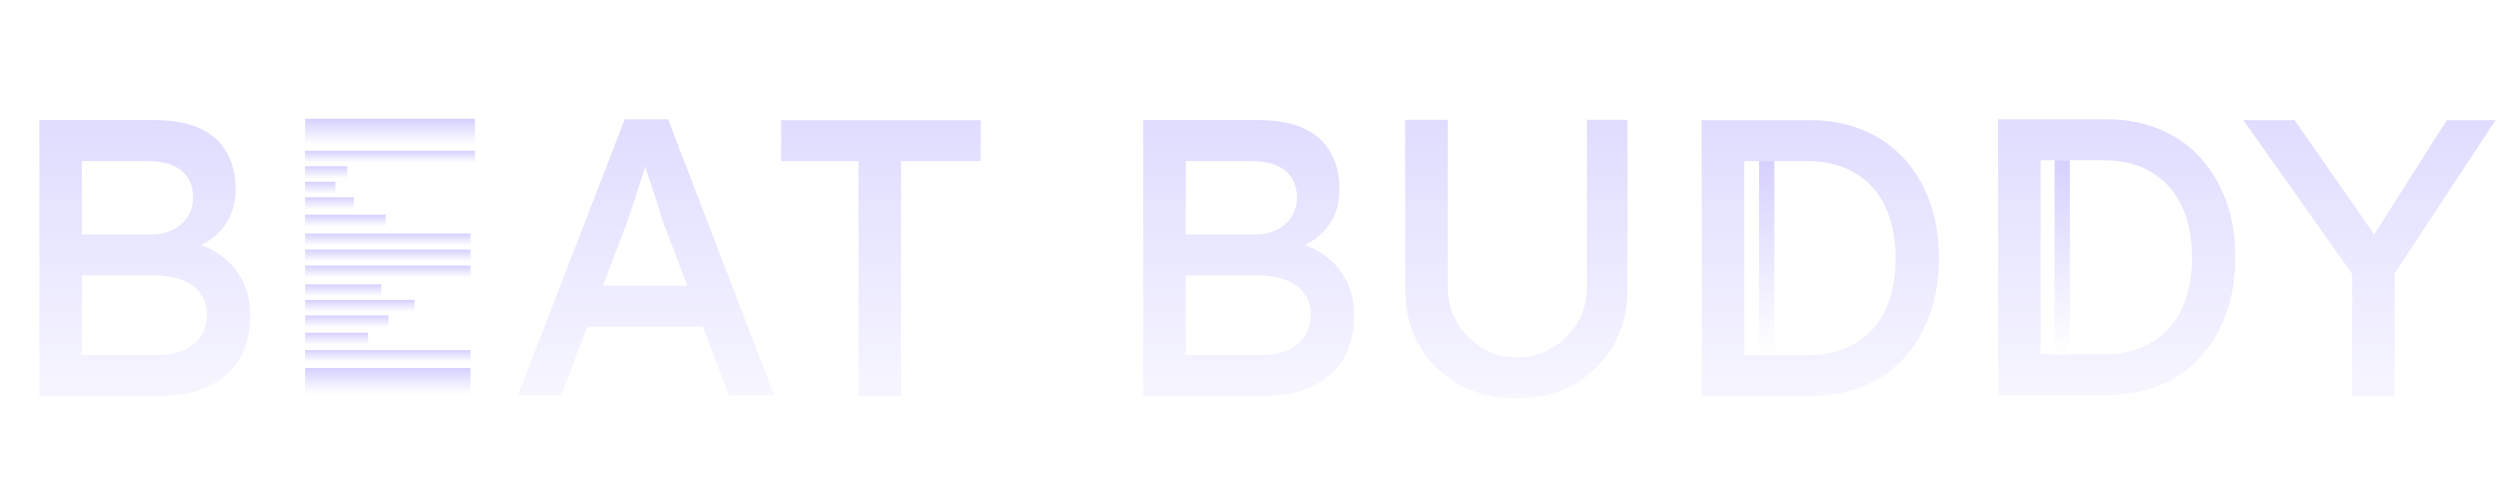
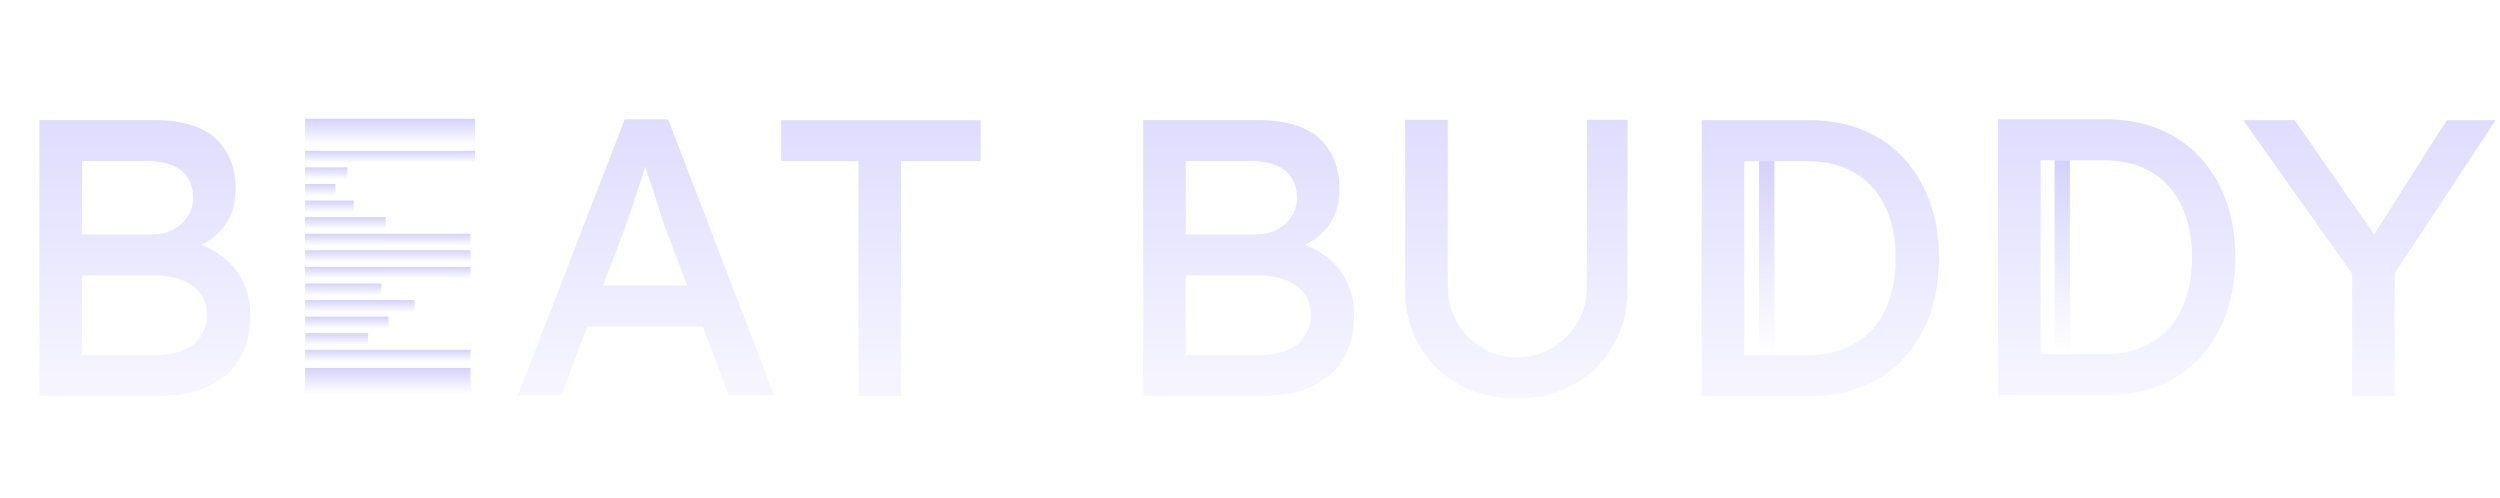
<svg xmlns="http://www.w3.org/2000/svg" width="835" height="166" viewBox="0 0 835 166" fill="none">
  <path d="M506.463 133.087C499.354 133.087 492.992 131.551 487.375 128.479C481.758 125.32 477.325 121.019 474.078 115.578C470.919 110.048 469.339 103.817 469.339 96.884V40.012H483.557V95.699C483.557 100.175 484.61 104.212 486.716 107.81C488.823 111.321 491.587 114.13 495.01 116.236C498.521 118.342 502.338 119.395 506.463 119.395C510.852 119.395 514.801 118.342 518.312 116.236C521.91 114.13 524.762 111.321 526.869 107.81C528.975 104.212 530.028 100.175 530.028 95.699V40.012H543.588V96.884C543.588 103.817 541.964 110.048 538.717 115.578C535.557 121.019 531.169 125.32 525.552 128.479C519.935 131.551 513.572 133.087 506.463 133.087Z" fill="url(#paint0_linear_548_940)" />
  <path d="M13.148 132.258V40.105H51.589C57.469 40.105 62.428 40.982 66.465 42.738C70.502 44.493 73.53 47.126 75.548 50.636C77.655 54.059 78.708 58.272 78.708 63.275C78.708 68.277 77.304 72.534 74.495 76.044C71.775 79.555 67.957 81.969 63.042 83.285V80.652C67.167 81.53 70.765 83.109 73.837 85.391C76.909 87.585 79.278 90.35 80.946 93.685C82.701 97.02 83.579 100.838 83.579 105.138C83.579 109.527 82.877 113.432 81.472 116.855C80.156 120.19 78.138 122.999 75.417 125.281C72.784 127.562 69.58 129.318 65.806 130.546C62.033 131.687 57.732 132.258 52.905 132.258H13.148ZM27.366 118.566H52.115C57.469 118.566 61.638 117.382 64.622 115.012C67.606 112.642 69.098 109.263 69.098 104.875C69.098 102.154 68.352 99.829 66.86 97.898C65.455 95.967 63.437 94.519 60.804 93.553C58.171 92.5 55.055 91.974 51.457 91.974H27.366V118.566ZM27.366 78.282H50.799C53.432 78.282 55.757 77.756 57.776 76.703C59.882 75.649 61.506 74.201 62.647 72.358C63.876 70.515 64.49 68.409 64.49 66.039C64.49 62.09 63.173 59.062 60.541 56.956C57.908 54.849 54.134 53.796 49.219 53.796H27.366V78.282Z" fill="url(#paint1_linear_548_940)" />
  <path d="M172.99 132L208.667 39.847H223.148L258.561 132H243.422L222.358 76.445C222.095 75.831 221.568 74.338 220.778 71.969C220.076 69.599 219.243 66.966 218.277 64.07C217.312 61.174 216.434 58.541 215.644 56.171C214.854 53.714 214.328 52.134 214.064 51.432L217.092 51.3C216.566 52.792 215.907 54.679 215.118 56.961C214.415 59.243 213.626 61.656 212.748 64.202C211.958 66.747 211.168 69.16 210.378 71.442C209.588 73.636 208.93 75.479 208.404 76.971L187.472 132H172.99ZM188.788 109.093L194.054 95.402H235.918L241.974 109.093H188.788Z" fill="url(#paint2_linear_548_940)" />
-   <rect x="101.9" y="55.539" width="14.125" height="4.022" fill="url(#paint3_linear_548_940)" />
+   <rect x="101.9" y="55.906" width="14.125" height="4.022" fill="url(#paint3_linear_548_940)" />
  <rect x="101.9" y="50.367" width="56.758" height="4.022" fill="url(#paint4_linear_548_940)" />
  <rect x="101.9" y="39.678" width="56.758" height="8.575" fill="url(#paint5_linear_548_940)" />
  <rect x="101.9" y="122.9" width="55.255" height="8.747" fill="url(#paint6_linear_548_940)" />
-   <rect x="101.9" y="116.932" width="55.255" height="4.022" fill="url(#paint7_linear_548_940)" />
-   <rect x="101.9" y="88.688" width="55.255" height="4.022" fill="url(#paint8_linear_548_940)" />
-   <rect x="101.9" y="83.342" width="55.255" height="4.022" fill="url(#paint9_linear_548_940)" />
-   <rect x="101.9" y="77.996" width="55.255" height="4.022" fill="url(#paint10_linear_548_940)" />
-   <rect x="101.9" y="94.986" width="25.472" height="4.022" fill="url(#paint11_linear_548_940)" />
-   <rect x="101.9" y="60.723" width="10.127" height="4.022" fill="url(#paint12_linear_548_940)" />
-   <rect x="101.9" y="100.164" width="36.563" height="4.022" fill="url(#paint13_linear_548_940)" />
-   <rect x="101.9" y="65.894" width="16.248" height="4.022" fill="url(#paint14_linear_548_940)" />
-   <rect x="101.9" y="105.34" width="27.845" height="4.022" fill="url(#paint15_linear_548_940)" />
-   <rect x="101.9" y="71.695" width="26.914" height="4.022" fill="url(#paint16_linear_548_940)" />
-   <rect x="101.9" y="111.139" width="21.059" height="4.022" fill="url(#paint17_linear_548_940)" />
+   <rect x="101.9" y="116.836" width="55.255" height="4.022" fill="url(#paint7_linear_548_940)" />
+   <rect x="101.9" y="89.141" width="55.255" height="4.022" fill="url(#paint8_linear_548_940)" />
+   <rect x="101.9" y="83.602" width="55.255" height="4.022" fill="url(#paint9_linear_548_940)" />
+   <rect x="101.9" y="78.062" width="55.255" height="4.022" fill="url(#paint10_linear_548_940)" />
+   <rect x="101.9" y="94.68" width="25.472" height="4.022" fill="url(#paint11_linear_548_940)" />
+   <rect x="101.9" y="61.445" width="10.127" height="4.022" fill="url(#paint12_linear_548_940)" />
+   <rect x="101.9" y="100.219" width="36.563" height="4.022" fill="url(#paint13_linear_548_940)" />
+   <rect x="101.9" y="66.984" width="16.248" height="4.022" fill="url(#paint14_linear_548_940)" />
+   <rect x="101.9" y="105.758" width="27.845" height="4.022" fill="url(#paint15_linear_548_940)" />
+   <rect x="101.9" y="72.523" width="26.914" height="4.022" fill="url(#paint16_linear_548_940)" />
+   <rect x="101.9" y="111.297" width="21.059" height="4.022" fill="url(#paint17_linear_548_940)" />
  <path d="M381.827 132.258V40.105H420.268C426.149 40.105 431.107 40.982 435.144 42.738C439.182 44.493 442.209 47.126 444.228 50.636C446.334 54.059 447.388 58.272 447.388 63.275C447.388 68.277 445.983 72.534 443.175 76.044C440.454 79.555 436.636 81.969 431.722 83.285V80.652C435.847 81.53 439.445 83.109 442.517 85.391C445.588 87.585 447.958 90.35 449.626 93.685C451.381 97.02 452.259 100.838 452.259 105.138C452.259 109.527 451.556 113.432 450.152 116.855C448.836 120.19 446.817 122.999 444.096 125.281C441.463 127.562 438.26 129.318 434.486 130.546C430.712 131.687 426.412 132.258 421.585 132.258H381.827ZM396.045 118.566H420.795C426.149 118.566 430.317 117.382 433.301 115.012C436.285 112.642 437.777 109.263 437.777 104.875C437.777 102.154 437.031 99.829 435.539 97.898C434.135 95.967 432.117 94.519 429.484 93.553C426.851 92.5 423.735 91.974 420.137 91.974H396.045V118.566ZM396.045 78.282H419.478C422.111 78.282 424.437 77.756 426.456 76.703C428.562 75.649 430.186 74.201 431.327 72.358C432.555 70.515 433.17 68.409 433.17 66.039C433.17 62.09 431.853 59.062 429.22 56.956C426.587 54.849 422.813 53.796 417.899 53.796H396.045V78.282Z" fill="url(#paint18_linear_548_940)" />
  <path d="M568.366 132.297V40.144H604.438C611.02 40.144 616.944 41.241 622.21 43.435C627.564 45.629 632.127 48.789 635.901 52.913C639.675 57.038 642.572 61.909 644.59 67.526C646.609 73.143 647.618 79.375 647.618 86.22C647.618 93.066 646.609 99.341 644.59 105.046C642.572 110.663 639.675 115.534 635.901 119.659C632.215 123.696 627.695 126.812 622.342 129.006C616.988 131.2 611.02 132.297 604.438 132.297H568.366ZM582.584 120.054L582.189 118.606H603.779C608.431 118.606 612.556 117.86 616.154 116.368C619.84 114.876 622.912 112.769 625.37 110.048C627.915 107.24 629.846 103.817 631.162 99.78C632.479 95.743 633.137 91.223 633.137 86.22C633.137 81.218 632.479 76.742 631.162 72.792C629.846 68.755 627.915 65.332 625.37 62.524C622.824 59.715 619.753 57.565 616.154 56.073C612.556 54.581 608.431 53.835 603.779 53.835H581.794L582.584 52.65V120.054Z" fill="url(#paint19_linear_548_940)" />
  <path d="M667.351 132V39.847H703.422C710.004 39.847 715.929 40.944 721.194 43.138C726.548 45.332 731.112 48.492 734.886 52.617C738.66 56.742 741.556 61.612 743.574 67.23C745.593 72.847 746.602 79.078 746.602 85.923C746.602 92.769 745.593 99.044 743.574 104.749C741.556 110.366 738.66 115.237 734.886 119.362C731.2 123.399 726.68 126.515 721.326 128.709C715.972 130.903 710.004 132 703.422 132H667.351ZM681.569 119.757L681.174 118.309H702.764C707.415 118.309 711.54 117.563 715.139 116.071C718.825 114.579 721.897 112.472 724.354 109.752C726.899 106.943 728.83 103.52 730.146 99.483C731.463 95.446 732.121 90.926 732.121 85.923C732.121 80.921 731.463 76.445 730.146 72.495C728.83 68.458 726.899 65.035 724.354 62.227C721.809 59.418 718.737 57.268 715.139 55.776C711.54 54.284 707.415 53.538 702.764 53.538H680.779L681.569 52.353V119.757Z" fill="url(#paint20_linear_548_940)" />
  <path d="M785.616 132.297V86.352L786.538 92.803L749.281 40.144H766.395L794.831 80.954L791.54 80.559L817.211 40.144H833.536L797.859 94.251L799.834 85.299V132.297H785.616Z" fill="url(#paint21_linear_548_940)" />
  <path d="M286.727 132.297V53.835H260.924V40.144H327.538V53.835H300.945V132.297H286.727Z" fill="url(#paint22_linear_548_940)" />
  <rect x="587.523" y="53.816" width="5.117" height="64.795" fill="url(#paint23_linear_548_940)" />
  <rect x="686.221" y="53.533" width="5.117" height="64.777" fill="url(#paint24_linear_548_940)" />
  <defs>
    <linearGradient id="paint0_linear_548_940" x1="506.754" y1="0.297" x2="506.754" y2="165.297" gradientUnits="userSpaceOnUse">
      <stop stop-color="#D5D1FF" />
      <stop offset="1" stop-color="white" />
    </linearGradient>
    <linearGradient id="paint1_linear_548_940" x1="45.246" y1="0.258" x2="45.246" y2="165.258" gradientUnits="userSpaceOnUse">
      <stop stop-color="#D5D1FF" />
      <stop offset="1" stop-color="white" />
    </linearGradient>
    <linearGradient id="paint2_linear_548_940" x1="216.199" y1="0" x2="216.199" y2="165" gradientUnits="userSpaceOnUse">
      <stop stop-color="#D5D1FF" />
      <stop offset="1" stop-color="white" />
    </linearGradient>
-     <linearGradient id="paint3_linear_548_940" x1="108.963" y1="55.539" x2="108.963" y2="59.561" gradientUnits="userSpaceOnUse">
+     <linearGradient id="paint3_linear_548_940" x1="108.963" y1="55.906" x2="108.963" y2="59.928" gradientUnits="userSpaceOnUse">
      <stop stop-color="#D5D1FF" />
      <stop offset="1" stop-color="white" />
    </linearGradient>
    <linearGradient id="paint4_linear_548_940" x1="130.279" y1="50.367" x2="130.279" y2="54.389" gradientUnits="userSpaceOnUse">
      <stop stop-color="#D5D1FF" />
      <stop offset="1" stop-color="white" />
    </linearGradient>
    <linearGradient id="paint5_linear_548_940" x1="130.279" y1="39.678" x2="130.279" y2="48.253" gradientUnits="userSpaceOnUse">
      <stop stop-color="#D5D1FF" />
      <stop offset="1" stop-color="white" />
    </linearGradient>
    <linearGradient id="paint6_linear_548_940" x1="129.528" y1="122.9" x2="129.528" y2="131.647" gradientUnits="userSpaceOnUse">
      <stop stop-color="#D5D1FF" />
      <stop offset="1" stop-color="white" />
    </linearGradient>
-     <linearGradient id="paint7_linear_548_940" x1="129.528" y1="116.932" x2="129.528" y2="120.954" gradientUnits="userSpaceOnUse">
+     <linearGradient id="paint7_linear_548_940" x1="129.528" y1="116.836" x2="129.528" y2="120.858" gradientUnits="userSpaceOnUse">
      <stop stop-color="#D5D1FF" />
      <stop offset="1" stop-color="white" />
    </linearGradient>
-     <linearGradient id="paint8_linear_548_940" x1="129.528" y1="88.688" x2="129.528" y2="92.709" gradientUnits="userSpaceOnUse">
+     <linearGradient id="paint8_linear_548_940" x1="129.528" y1="89.141" x2="129.528" y2="93.162" gradientUnits="userSpaceOnUse">
      <stop stop-color="#D5D1FF" />
      <stop offset="1" stop-color="white" />
    </linearGradient>
-     <linearGradient id="paint9_linear_548_940" x1="129.528" y1="83.342" x2="129.528" y2="87.364" gradientUnits="userSpaceOnUse">
+     <linearGradient id="paint9_linear_548_940" x1="129.528" y1="83.602" x2="129.528" y2="87.624" gradientUnits="userSpaceOnUse">
      <stop stop-color="#D5D1FF" />
      <stop offset="1" stop-color="white" />
    </linearGradient>
-     <linearGradient id="paint10_linear_548_940" x1="129.528" y1="77.996" x2="129.528" y2="82.018" gradientUnits="userSpaceOnUse">
+     <linearGradient id="paint10_linear_548_940" x1="129.528" y1="78.062" x2="129.528" y2="82.084" gradientUnits="userSpaceOnUse">
      <stop stop-color="#D5D1FF" />
      <stop offset="1" stop-color="white" />
    </linearGradient>
-     <linearGradient id="paint11_linear_548_940" x1="114.636" y1="94.986" x2="114.636" y2="99.008" gradientUnits="userSpaceOnUse">
+     <linearGradient id="paint11_linear_548_940" x1="114.636" y1="94.68" x2="114.636" y2="98.702" gradientUnits="userSpaceOnUse">
      <stop stop-color="#D5D1FF" />
      <stop offset="1" stop-color="white" />
    </linearGradient>
-     <linearGradient id="paint12_linear_548_940" x1="106.964" y1="60.723" x2="106.964" y2="64.745" gradientUnits="userSpaceOnUse">
+     <linearGradient id="paint12_linear_548_940" x1="106.964" y1="61.445" x2="106.964" y2="65.467" gradientUnits="userSpaceOnUse">
      <stop stop-color="#D5D1FF" />
      <stop offset="1" stop-color="white" />
    </linearGradient>
-     <linearGradient id="paint13_linear_548_940" x1="120.182" y1="100.164" x2="120.182" y2="104.186" gradientUnits="userSpaceOnUse">
+     <linearGradient id="paint13_linear_548_940" x1="120.182" y1="100.219" x2="120.182" y2="104.241" gradientUnits="userSpaceOnUse">
      <stop stop-color="#D5D1FF" />
      <stop offset="1" stop-color="white" />
    </linearGradient>
-     <linearGradient id="paint14_linear_548_940" x1="110.024" y1="65.894" x2="110.024" y2="69.916" gradientUnits="userSpaceOnUse">
+     <linearGradient id="paint14_linear_548_940" x1="110.024" y1="66.984" x2="110.024" y2="71.006" gradientUnits="userSpaceOnUse">
      <stop stop-color="#D5D1FF" />
      <stop offset="1" stop-color="white" />
    </linearGradient>
-     <linearGradient id="paint15_linear_548_940" x1="115.823" y1="105.34" x2="115.823" y2="109.362" gradientUnits="userSpaceOnUse">
+     <linearGradient id="paint15_linear_548_940" x1="115.823" y1="105.758" x2="115.823" y2="109.78" gradientUnits="userSpaceOnUse">
      <stop stop-color="#D5D1FF" />
      <stop offset="1" stop-color="white" />
    </linearGradient>
-     <linearGradient id="paint16_linear_548_940" x1="115.358" y1="71.695" x2="115.358" y2="75.717" gradientUnits="userSpaceOnUse">
+     <linearGradient id="paint16_linear_548_940" x1="115.358" y1="72.523" x2="115.358" y2="76.545" gradientUnits="userSpaceOnUse">
      <stop stop-color="#D5D1FF" />
      <stop offset="1" stop-color="white" />
    </linearGradient>
-     <linearGradient id="paint17_linear_548_940" x1="112.43" y1="111.139" x2="112.43" y2="115.161" gradientUnits="userSpaceOnUse">
+     <linearGradient id="paint17_linear_548_940" x1="112.43" y1="111.297" x2="112.43" y2="115.319" gradientUnits="userSpaceOnUse">
      <stop stop-color="#D5D1FF" />
      <stop offset="1" stop-color="white" />
    </linearGradient>
    <linearGradient id="paint18_linear_548_940" x1="413.926" y1="0.258" x2="413.926" y2="165.258" gradientUnits="userSpaceOnUse">
      <stop stop-color="#D5D1FF" />
      <stop offset="1" stop-color="white" />
    </linearGradient>
    <linearGradient id="paint19_linear_548_940" x1="604.965" y1="0.297" x2="604.965" y2="165.297" gradientUnits="userSpaceOnUse">
      <stop stop-color="#D5D1FF" />
      <stop offset="1" stop-color="white" />
    </linearGradient>
    <linearGradient id="paint20_linear_548_940" x1="703.949" y1="0" x2="703.949" y2="165" gradientUnits="userSpaceOnUse">
      <stop stop-color="#D5D1FF" />
      <stop offset="1" stop-color="white" />
    </linearGradient>
    <linearGradient id="paint21_linear_548_940" x1="791.465" y1="0.297" x2="791.465" y2="165.297" gradientUnits="userSpaceOnUse">
      <stop stop-color="#D5D1FF" />
      <stop offset="1" stop-color="white" />
    </linearGradient>
    <linearGradient id="paint22_linear_548_940" x1="294.316" y1="0.297" x2="294.316" y2="165.297" gradientUnits="userSpaceOnUse">
      <stop stop-color="#D5D1FF" />
      <stop offset="1" stop-color="white" />
    </linearGradient>
    <linearGradient id="paint23_linear_548_940" x1="590.082" y1="53.816" x2="590.082" y2="118.611" gradientUnits="userSpaceOnUse">
      <stop stop-color="#D5D1FF" />
      <stop offset="1" stop-color="white" />
    </linearGradient>
    <linearGradient id="paint24_linear_548_940" x1="688.779" y1="53.533" x2="688.779" y2="118.311" gradientUnits="userSpaceOnUse">
      <stop stop-color="#D5D1FF" />
      <stop offset="1" stop-color="white" />
    </linearGradient>
  </defs>
</svg>
